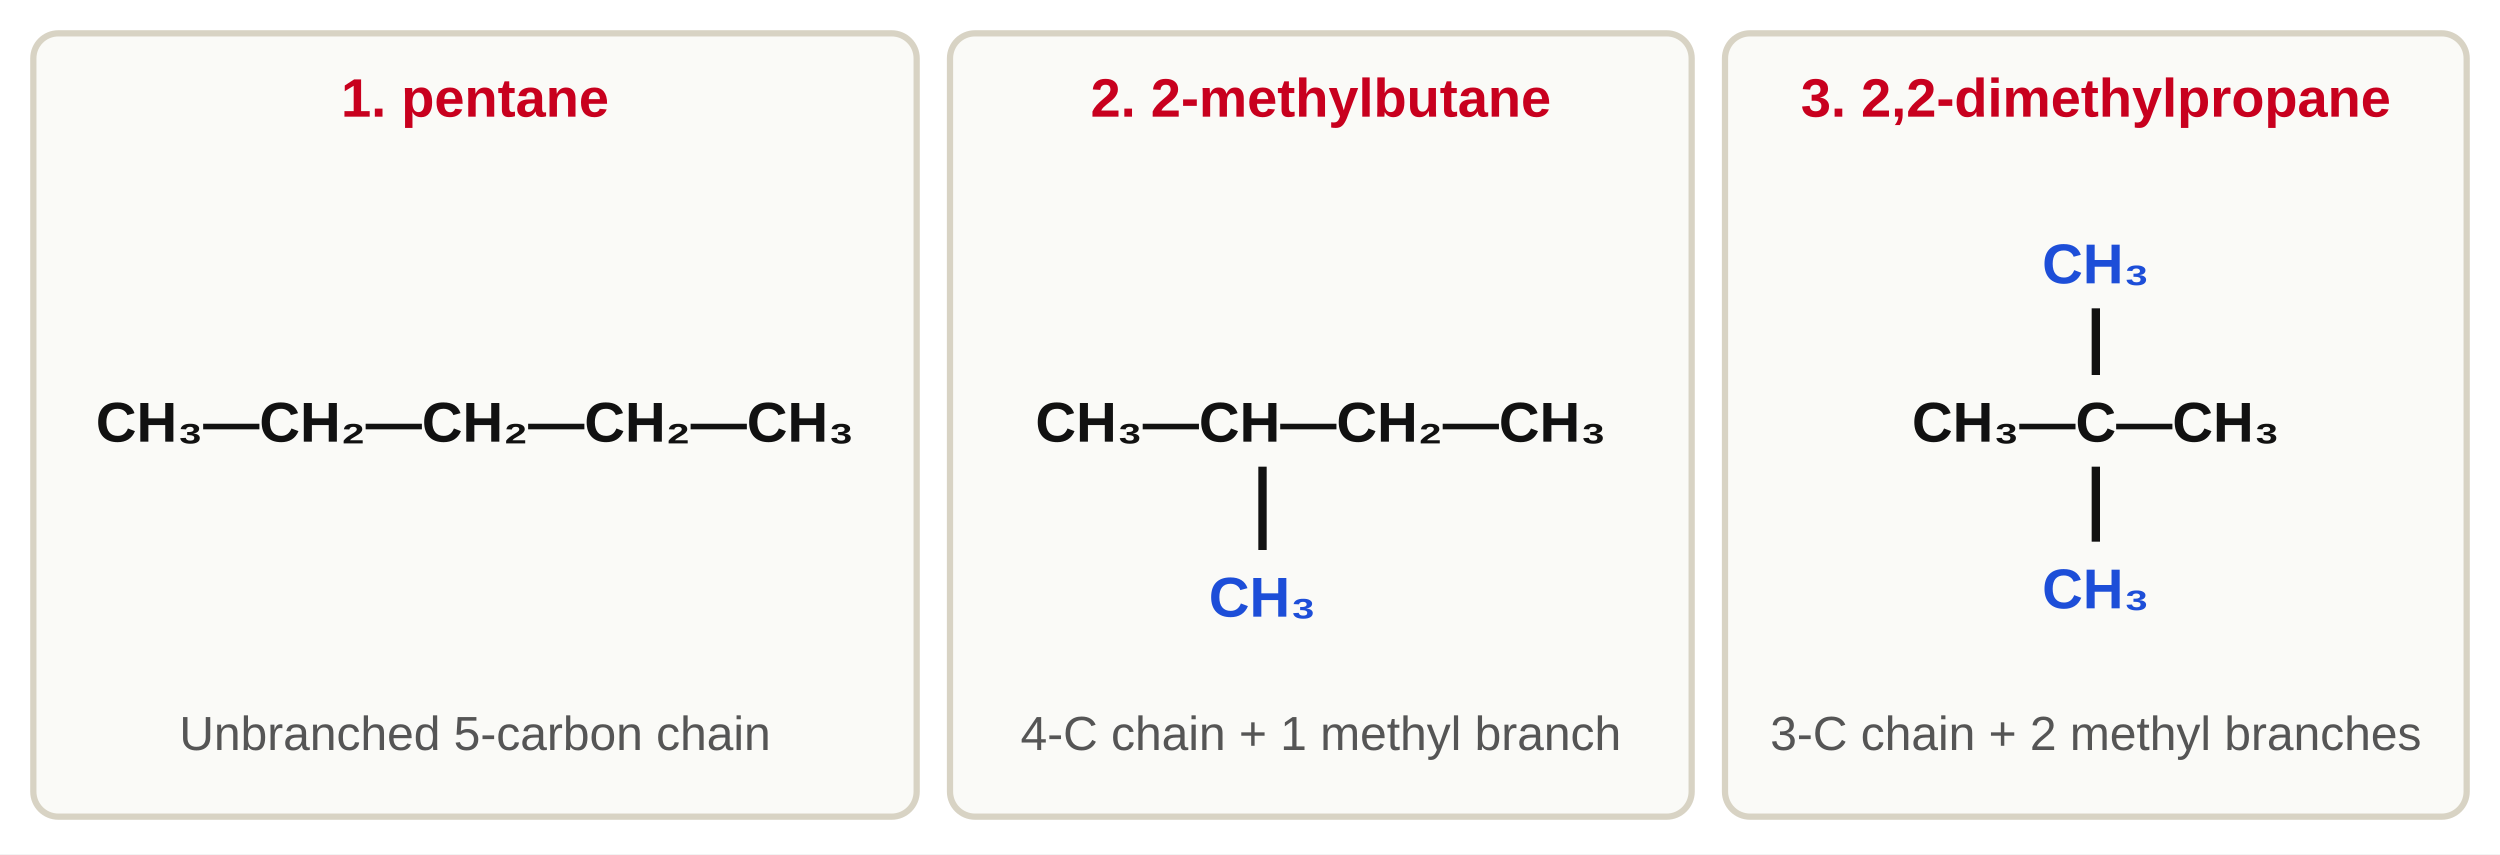
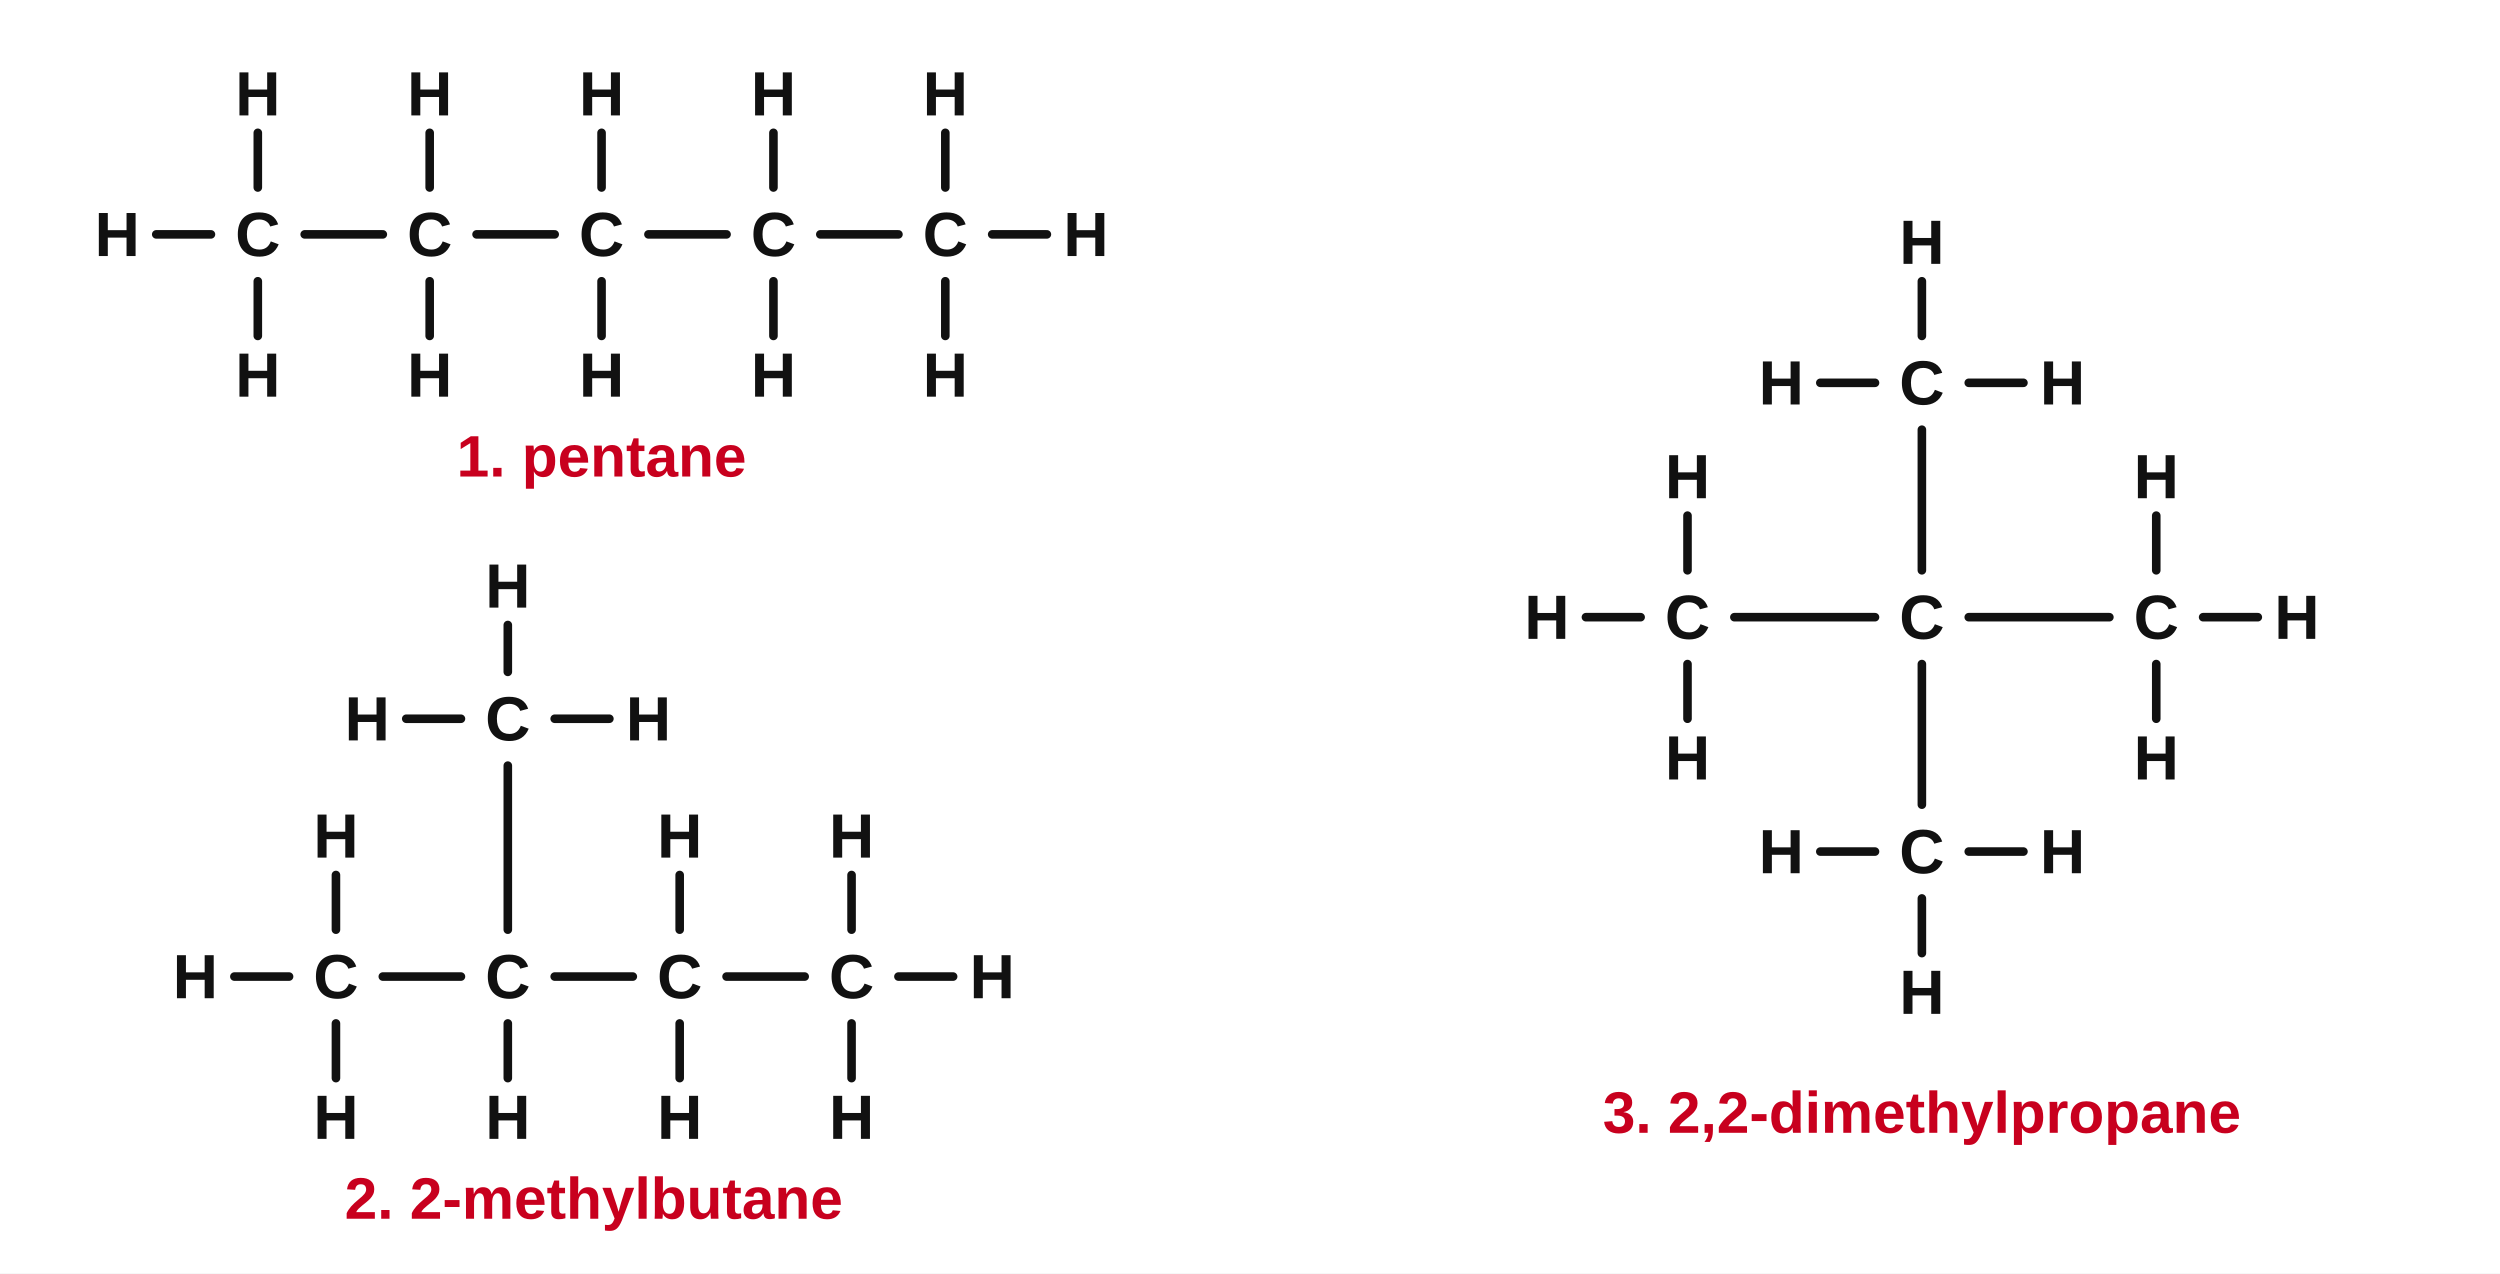
- <svg xmlns="http://www.w3.org/2000/svg" viewBox="0 0 600 205" width="600" height="205">
-   <rect width="600" height="205" fill="#fff" />
-   <rect x="8" y="8" width="212" height="188" rx="6" fill="#fafaf7" stroke="#d8d3c4" stroke-width="1.5" />
-   <text x="114" y="28" font-family="Barlow, Arial, sans-serif" font-size="13" font-weight="700" fill="#c8001e" text-anchor="middle">1. pentane</text>
-   <text x="114" y="106" font-family="Barlow, Arial, sans-serif" font-size="13.5" font-weight="700" fill="#111" text-anchor="middle">CH₃—CH₂—CH₂—CH₂—CH₃</text>
-   <text x="114" y="180" font-family="Barlow, Arial, sans-serif" font-size="11.5" fill="#555" text-anchor="middle">Unbranched 5-carbon chain</text>
-   <rect x="228" y="8" width="178" height="188" rx="6" fill="#fafaf7" stroke="#d8d3c4" stroke-width="1.5" />
-   <text x="317" y="28" font-family="Barlow, Arial, sans-serif" font-size="13" font-weight="700" fill="#c8001e" text-anchor="middle">2. 2-methylbutane</text>
-   <text x="317" y="106" font-family="Barlow, Arial, sans-serif" font-size="13.5" font-weight="700" fill="#111" text-anchor="middle">CH₃—CH—CH₂—CH₃</text>
-   <line x1="303" y1="112" x2="303" y2="132" stroke="#111" stroke-width="2" />
-   <text x="303" y="148" font-family="Barlow, Arial, sans-serif" font-size="13.5" font-weight="700" fill="#1d4ed8" text-anchor="middle">CH₃</text>
-   <text x="317" y="180" font-family="Barlow, Arial, sans-serif" font-size="11.5" fill="#555" text-anchor="middle">4-C chain + 1 methyl branch</text>
-   <rect x="414" y="8" width="178" height="188" rx="6" fill="#fafaf7" stroke="#d8d3c4" stroke-width="1.5" />
-   <text x="503" y="28" font-family="Barlow, Arial, sans-serif" font-size="13" font-weight="700" fill="#c8001e" text-anchor="middle">3. 2,2-dimethylpropane</text>
-   <text x="503" y="68" font-family="Barlow, Arial, sans-serif" font-size="13.5" font-weight="700" fill="#1d4ed8" text-anchor="middle">CH₃</text>
-   <line x1="503" y1="74" x2="503" y2="90" stroke="#111" stroke-width="2" />
-   <text x="503" y="106" font-family="Barlow, Arial, sans-serif" font-size="13.5" font-weight="700" fill="#111" text-anchor="middle">CH₃—C—CH₃</text>
-   <line x1="503" y1="112" x2="503" y2="130" stroke="#111" stroke-width="2" />
-   <text x="503" y="146" font-family="Barlow, Arial, sans-serif" font-size="13.5" font-weight="700" fill="#1d4ed8" text-anchor="middle">CH₃</text>
-   <text x="503" y="180" font-family="Barlow, Arial, sans-serif" font-size="11.5" fill="#555" text-anchor="middle">3-C chain + 2 methyl branches</text>
+ <svg xmlns="http://www.w3.org/2000/svg" viewBox="0 0 640 326" width="640" height="326">
+   <rect width="640" height="326" fill="#fff" />
+   <style>
+     .a { font-family: Barlow, Arial, sans-serif; font-size: 16px; font-weight: 700; fill: #111; text-anchor: middle; dominant-baseline: central; }
+     .b { stroke: #111; stroke-width: 2.2; stroke-linecap: round; }
+     .lbl { font-family: Barlow, Arial, sans-serif; font-size: 15px; font-weight: 700; fill: #c8001e; text-anchor: middle; }
+   </style>
+   <g transform="translate(18, 10)">
+     <line class="b" x1="22" y1="50" x2="36" y2="50" />
+     <line class="b" x1="60" y1="50" x2="80" y2="50" />
+     <line class="b" x1="104" y1="50" x2="124" y2="50" />
+     <line class="b" x1="148" y1="50" x2="168" y2="50" />
+     <line class="b" x1="192" y1="50" x2="212" y2="50" />
+     <line class="b" x1="236" y1="50" x2="250" y2="50" />
+     <line class="b" x1="48" y1="24" x2="48" y2="38" />
+     <line class="b" x1="48" y1="62" x2="48" y2="76" />
+     <line class="b" x1="92" y1="24" x2="92" y2="38" />
+     <line class="b" x1="92" y1="62" x2="92" y2="76" />
+     <line class="b" x1="136" y1="24" x2="136" y2="38" />
+     <line class="b" x1="136" y1="62" x2="136" y2="76" />
+     <line class="b" x1="180" y1="24" x2="180" y2="38" />
+     <line class="b" x1="180" y1="62" x2="180" y2="76" />
+     <line class="b" x1="224" y1="24" x2="224" y2="38" />
+     <line class="b" x1="224" y1="62" x2="224" y2="76" />
+     <text class="a" x="12" y="50">H</text>
+     <text class="a" x="48" y="50">C</text>
+     <text class="a" x="48" y="14">H</text>
+     <text class="a" x="48" y="86">H</text>
+     <text class="a" x="92" y="50">C</text>
+     <text class="a" x="92" y="14">H</text>
+     <text class="a" x="92" y="86">H</text>
+     <text class="a" x="136" y="50">C</text>
+     <text class="a" x="136" y="14">H</text>
+     <text class="a" x="136" y="86">H</text>
+     <text class="a" x="180" y="50">C</text>
+     <text class="a" x="180" y="14">H</text>
+     <text class="a" x="180" y="86">H</text>
+     <text class="a" x="224" y="50">C</text>
+     <text class="a" x="224" y="14">H</text>
+     <text class="a" x="224" y="86">H</text>
+     <text class="a" x="260" y="50">H</text>
+     <text class="lbl" x="136" y="112">1. pentane</text>
+   </g>
+   <g transform="translate(38, 146)">
+     <line class="b" x1="92" y1="14" x2="92" y2="26" />
+     <line class="b" x1="66" y1="38" x2="80" y2="38" />
+     <line class="b" x1="104" y1="38" x2="118" y2="38" />
+     <line class="b" x1="92" y1="50" x2="92" y2="92" />
+     <text class="a" x="92" y="4">H</text>
+     <text class="a" x="56" y="38">H</text>
+     <text class="a" x="92" y="38">C</text>
+     <text class="a" x="128" y="38">H</text>
+     <line class="b" x1="22" y1="104" x2="36" y2="104" />
+     <line class="b" x1="60" y1="104" x2="80" y2="104" />
+     <line class="b" x1="104" y1="104" x2="124" y2="104" />
+     <line class="b" x1="148" y1="104" x2="168" y2="104" />
+     <line class="b" x1="192" y1="104" x2="206" y2="104" />
+     <line class="b" x1="48" y1="78" x2="48" y2="92" />
+     <line class="b" x1="48" y1="116" x2="48" y2="130" />
+     <line class="b" x1="92" y1="116" x2="92" y2="130" />
+     <line class="b" x1="136" y1="78" x2="136" y2="92" />
+     <line class="b" x1="136" y1="116" x2="136" y2="130" />
+     <line class="b" x1="180" y1="78" x2="180" y2="92" />
+     <line class="b" x1="180" y1="116" x2="180" y2="130" />
+     <text class="a" x="12" y="104">H</text>
+     <text class="a" x="48" y="104">C</text>
+     <text class="a" x="48" y="68">H</text>
+     <text class="a" x="48" y="140">H</text>
+     <text class="a" x="92" y="104">C</text>
+     <text class="a" x="92" y="140">H</text>
+     <text class="a" x="136" y="104">C</text>
+     <text class="a" x="136" y="68">H</text>
+     <text class="a" x="136" y="140">H</text>
+     <text class="a" x="180" y="104">C</text>
+     <text class="a" x="180" y="68">H</text>
+     <text class="a" x="180" y="140">H</text>
+     <text class="a" x="216" y="104">H</text>
+     <text class="lbl" x="114" y="166">2. 2-methylbutane</text>
+   </g>
+   <g transform="translate(362, 36)">
+     <line class="b" x1="130" y1="36" x2="130" y2="50" />
+     <line class="b" x1="104" y1="62" x2="118" y2="62" />
+     <line class="b" x1="142" y1="62" x2="156" y2="62" />
+     <line class="b" x1="130" y1="74" x2="130" y2="110" />
+     <text class="a" x="130" y="26">H</text>
+     <text class="a" x="94" y="62">H</text>
+     <text class="a" x="130" y="62">C</text>
+     <text class="a" x="166" y="62">H</text>
+     <line class="b" x1="130" y1="134" x2="130" y2="170" />
+     <line class="b" x1="104" y1="182" x2="118" y2="182" />
+     <line class="b" x1="142" y1="182" x2="156" y2="182" />
+     <line class="b" x1="130" y1="194" x2="130" y2="208" />
+     <text class="a" x="94" y="182">H</text>
+     <text class="a" x="130" y="182">C</text>
+     <text class="a" x="166" y="182">H</text>
+     <text class="a" x="130" y="218">H</text>
+     <line class="b" x1="44" y1="122" x2="58" y2="122" />
+     <line class="b" x1="70" y1="96" x2="70" y2="110" />
+     <line class="b" x1="70" y1="134" x2="70" y2="148" />
+     <line class="b" x1="82" y1="122" x2="118" y2="122" />
+     <text class="a" x="34" y="122">H</text>
+     <text class="a" x="70" y="86">H</text>
+     <text class="a" x="70" y="122">C</text>
+     <text class="a" x="70" y="158">H</text>
+     <text class="a" x="130" y="122">C</text>
+     <line class="b" x1="142" y1="122" x2="178" y2="122" />
+     <line class="b" x1="190" y1="96" x2="190" y2="110" />
+     <line class="b" x1="190" y1="134" x2="190" y2="148" />
+     <line class="b" x1="202" y1="122" x2="216" y2="122" />
+     <text class="a" x="190" y="86">H</text>
+     <text class="a" x="190" y="122">C</text>
+     <text class="a" x="190" y="158">H</text>
+     <text class="a" x="226" y="122">H</text>
+     <text class="lbl" x="130" y="254">3. 2,2-dimethylpropane</text>
+   </g>
</svg>
